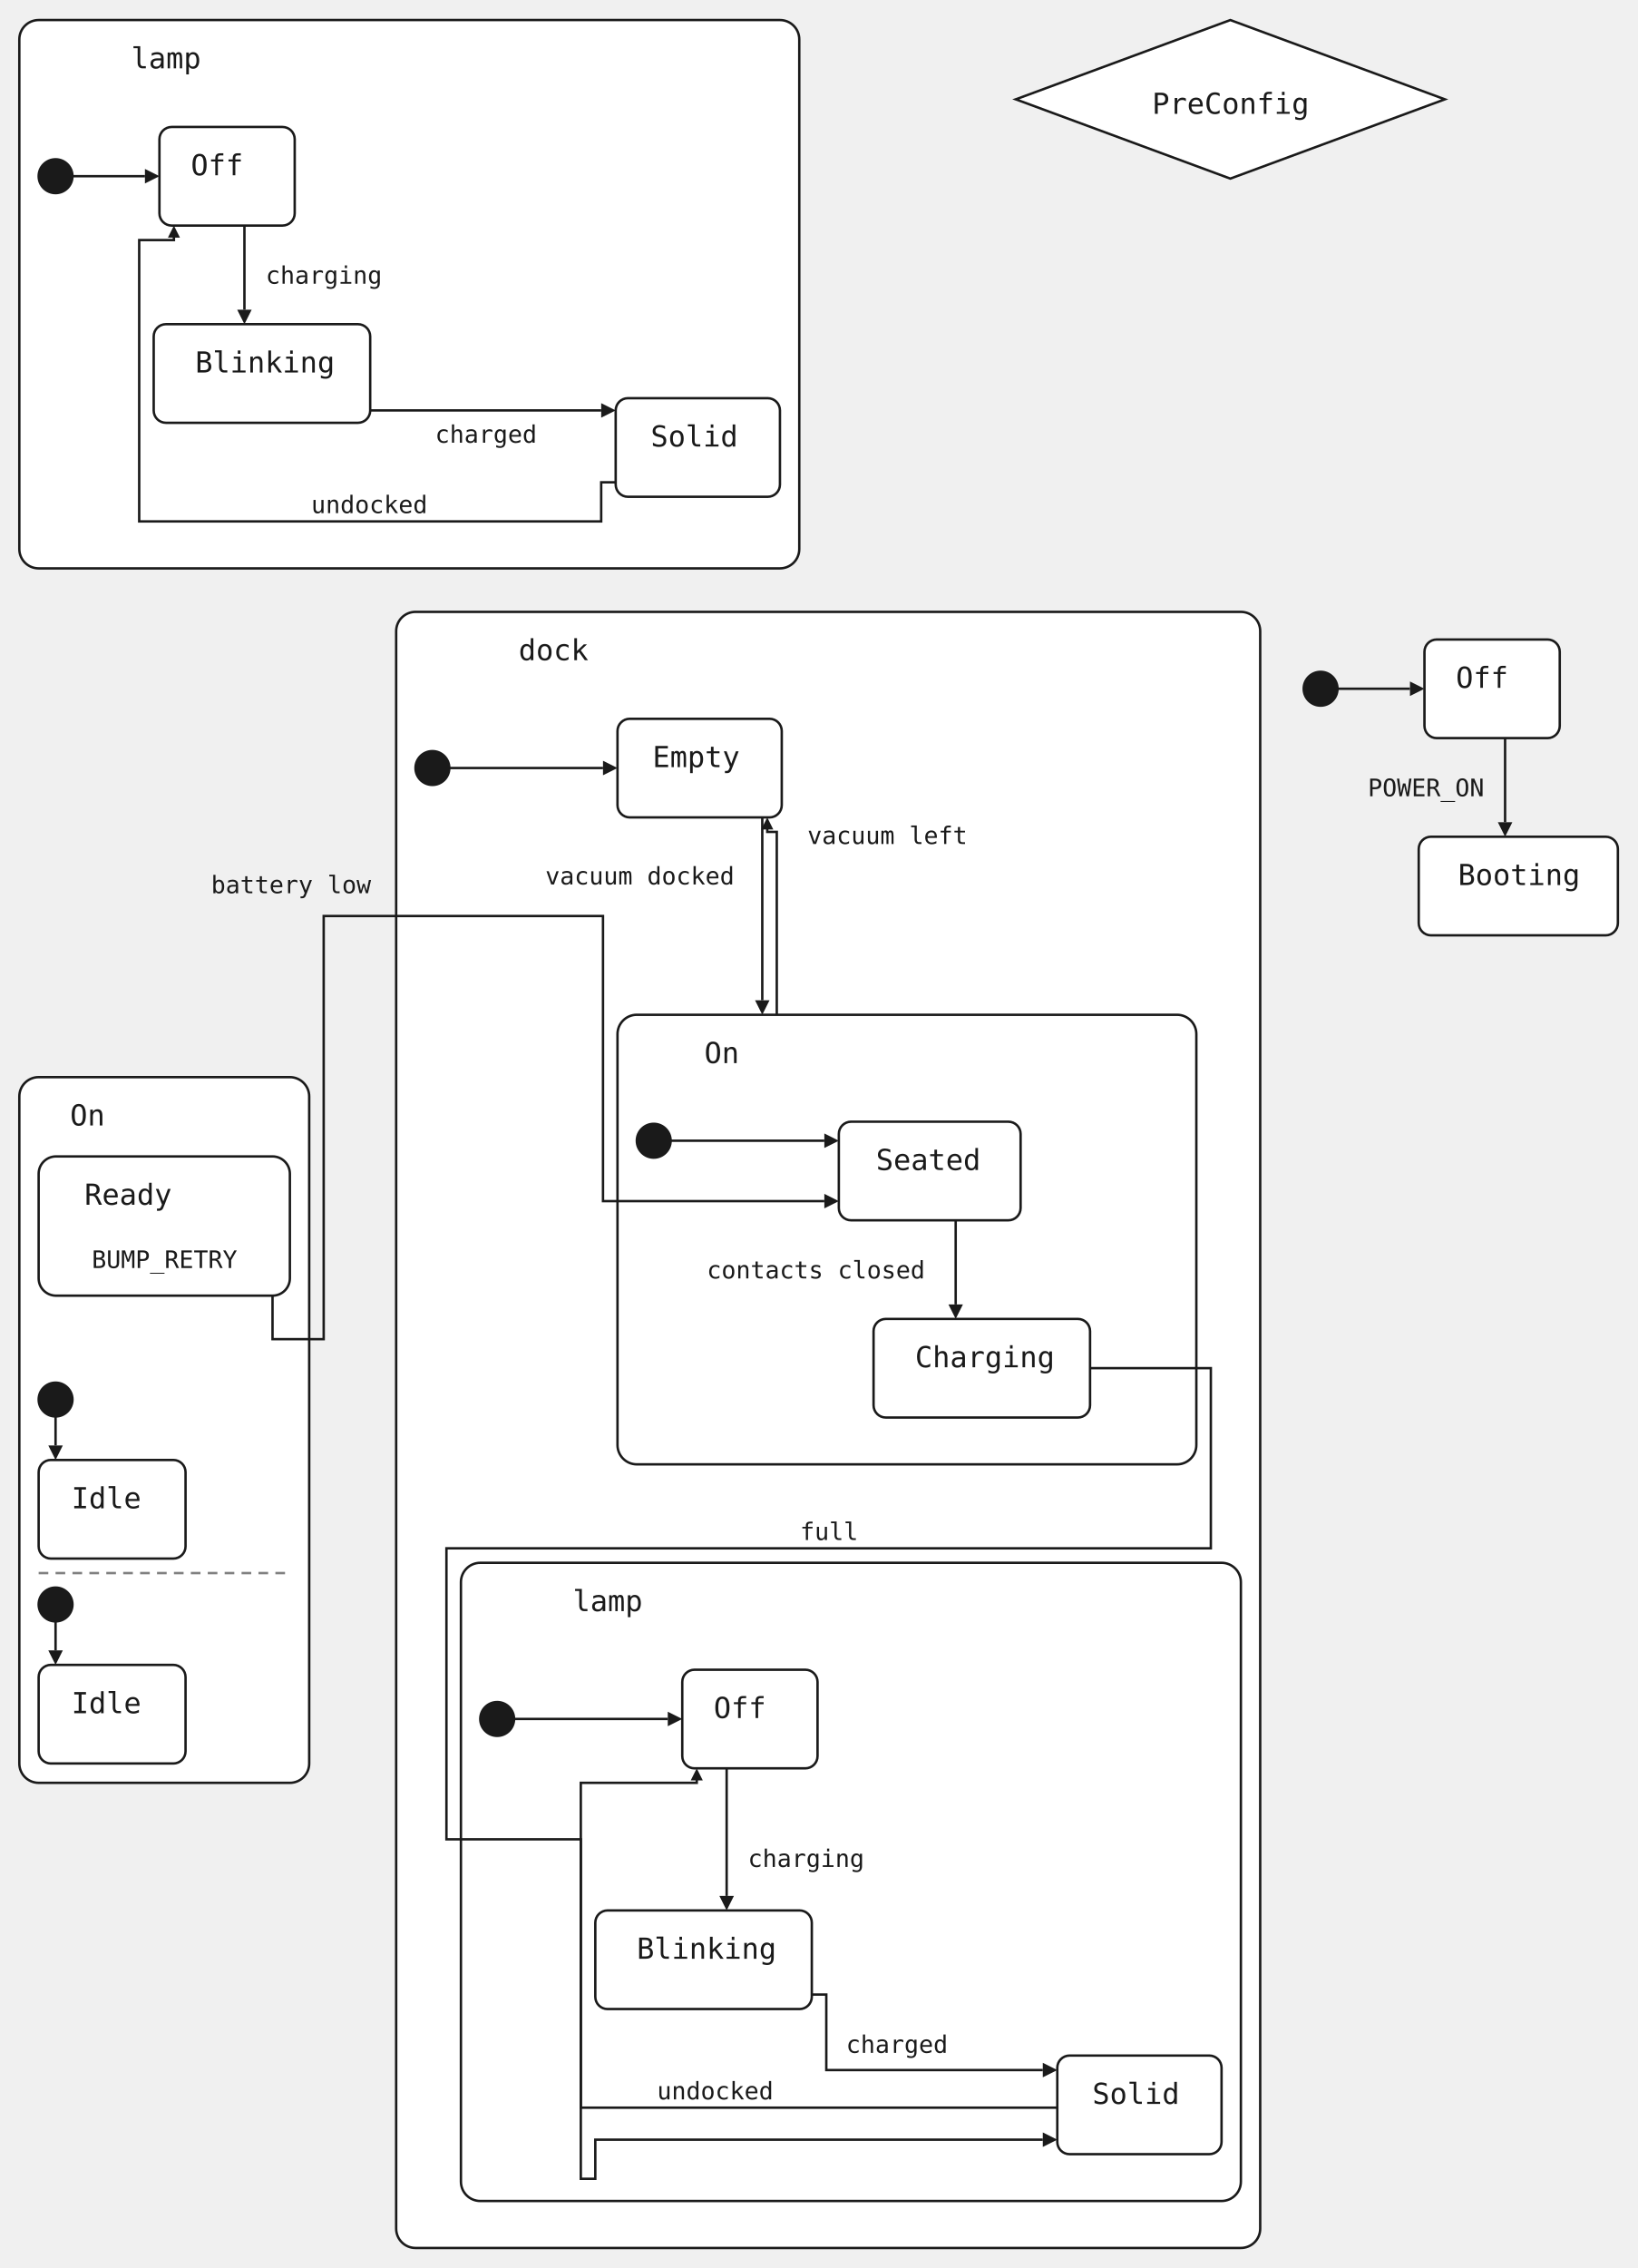
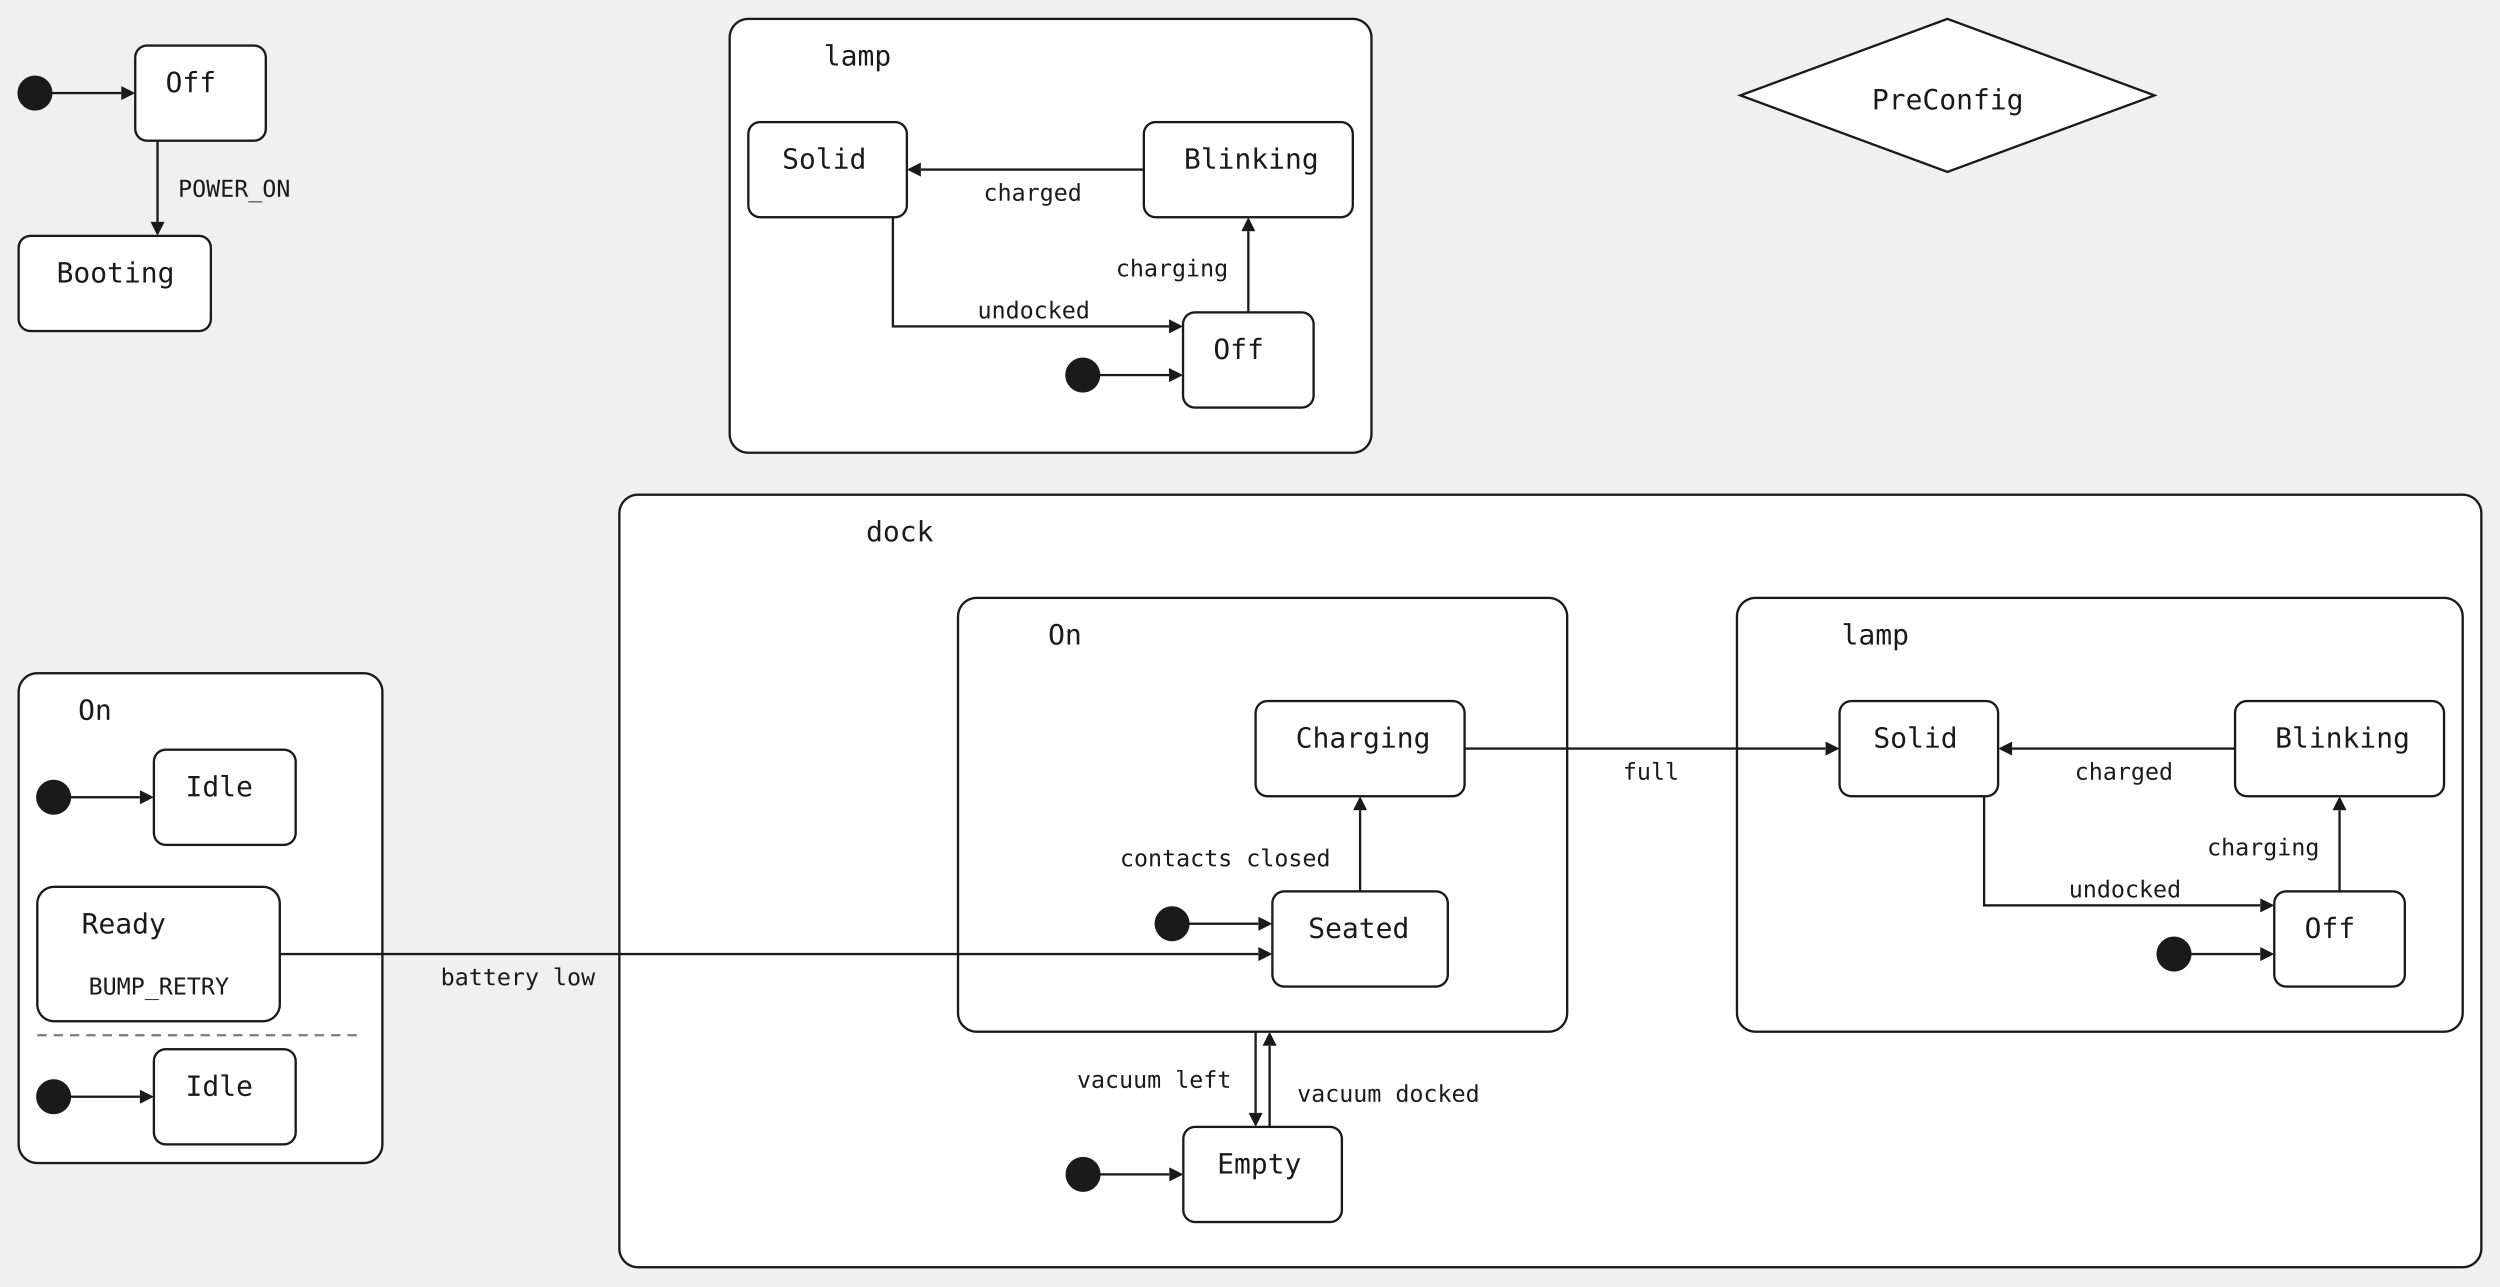
- <svg xmlns="http://www.w3.org/2000/svg" width="678" height="939" viewBox="-128 -128 10844 15009">
+ <svg xmlns="http://www.w3.org/2000/svg" width="1073" height="552" viewBox="-128 -128 17155 8822">
  <style>text { font-family: "JetBrains Mono", monospace; font-kerning: none; }</style>
-   <rect x="2496" y="3919" width="5723" height="10834" rx="128" fill="#ffffff" stroke="#1a1a1a" stroke-width="16" class="scav-state scav-id-0" />
-   <rect x="0" y="0" width="5166" height="3631" rx="128" fill="#ffffff" stroke="#1a1a1a" stroke-width="16" class="scav-state scav-id-1" />
-   <rect x="9307" y="4102" width="896" height="653" rx="81" fill="#ffffff" stroke="#1a1a1a" stroke-width="16" class="scav-state scav-id-2" />
-   <rect x="9269" y="5408" width="1319" height="653" rx="81" fill="#ffffff" stroke="#1a1a1a" stroke-width="16" class="scav-state scav-id-3" />
-   <rect x="0" y="7000" width="1920" height="4673" rx="128" fill="#ffffff" stroke="#1a1a1a" stroke-width="16" class="scav-state scav-id-5" />
-   <rect x="128" y="9535" width="973" height="653" rx="81" fill="#ffffff" stroke="#1a1a1a" stroke-width="16" class="scav-state scav-id-6" />
-   <rect x="128" y="7525" width="1664" height="922" rx="115" fill="#ffffff" stroke="#1a1a1a" stroke-width="16" class="scav-state scav-id-7" />
-   <rect x="128" y="10892" width="973" height="653" rx="81" fill="#ffffff" stroke="#1a1a1a" stroke-width="16" class="scav-state scav-id-8" />
-   <rect x="2925" y="10216" width="5166" height="4226" rx="128" fill="#ffffff" stroke="#1a1a1a" stroke-width="16" class="scav-state scav-id-9" />
-   <rect x="3962" y="4627" width="1088" height="653" rx="81" fill="#ffffff" stroke="#1a1a1a" stroke-width="16" class="scav-state scav-id-10" />
-   <rect x="3962" y="6587" width="3834" height="2977" rx="128" fill="#ffffff" stroke="#1a1a1a" stroke-width="16" class="scav-state scav-id-11" />
-   <rect x="5428" y="7295" width="1204" height="653" rx="81" fill="#ffffff" stroke="#1a1a1a" stroke-width="16" class="scav-state scav-id-12" />
-   <rect x="5658" y="8601" width="1434" height="653" rx="81" fill="#ffffff" stroke="#1a1a1a" stroke-width="16" class="scav-state scav-id-13" />
-   <rect x="928" y="708" width="896" height="653" rx="81" fill="#ffffff" stroke="#1a1a1a" stroke-width="16" class="scav-state scav-id-14" />
-   <rect x="890" y="2014" width="1434" height="653" rx="81" fill="#ffffff" stroke="#1a1a1a" stroke-width="16" class="scav-state scav-id-15" />
-   <rect x="3950" y="2504" width="1088" height="653" rx="81" fill="#ffffff" stroke="#1a1a1a" stroke-width="16" class="scav-state scav-id-16" />
-   <rect x="4391" y="10924" width="896" height="653" rx="81" fill="#ffffff" stroke="#1a1a1a" stroke-width="16" class="scav-state scav-id-17" />
-   <rect x="3815" y="12518" width="1434" height="653" rx="81" fill="#ffffff" stroke="#1a1a1a" stroke-width="16" class="scav-state scav-id-18" />
-   <rect x="6875" y="13479" width="1088" height="653" rx="81" fill="#ffffff" stroke="#1a1a1a" stroke-width="16" class="scav-state scav-id-19" />
-   <line x1="128" y1="10284" x2="1792" y2="10284" fill="none" stroke="#808080" stroke-width="16" stroke-dasharray="64,48" class="scav-sub scav-id-2" />
-   <polyline points="8731,4428 9211,4428" fill="none" stroke="#1a1a1a" stroke-width="16" class="scav-trans scav-id-0" />
-   <polyline points="9841,4755 9841,5312" fill="none" stroke="#1a1a1a" stroke-width="16" class="scav-trans scav-id-1" />
-   <polyline points="240,9247 240,9439" fill="none" stroke="#1a1a1a" stroke-width="16" class="scav-trans scav-id-2" />
-   <polyline points="1677,8447 1677,8735 1920,8735 2016,8735 2016,5933 2496,5933 3866,5933 3866,7821 3962,7821 5332,7821" fill="none" stroke="#1a1a1a" stroke-width="16" class="scav-trans scav-id-4" />
-   <polyline points="240,10604 240,10796" fill="none" stroke="#1a1a1a" stroke-width="16" class="scav-trans scav-id-5" />
-   <polyline points="4314,7421 5332,7421" fill="none" stroke="#1a1a1a" stroke-width="16" class="scav-trans scav-id-6" />
-   <polyline points="6202,7948 6202,8505" fill="none" stroke="#1a1a1a" stroke-width="16" class="scav-trans scav-id-7" />
-   <polyline points="7092,8927 7796,8927 7892,8927 7892,10120 2829,10120 2829,12047 2925,12047 3719,12047 3719,14295 3815,14295 3815,14036 6779,14036" fill="none" stroke="#1a1a1a" stroke-width="16" class="scav-trans scav-id-8" />
-   <polyline points="2848,4953 3866,4953" fill="none" stroke="#1a1a1a" stroke-width="16" class="scav-trans scav-id-9" />
-   <polyline points="4921,5280 4921,6491" fill="none" stroke="#1a1a1a" stroke-width="16" class="scav-trans scav-id-10" />
-   <polyline points="5017,6587 5017,5376 4954,5376 4954,5328" fill="none" stroke="#1a1a1a" stroke-width="16" class="scav-trans scav-id-11" />
-   <polyline points="352,1034 832,1034" fill="none" stroke="#1a1a1a" stroke-width="16" class="scav-trans scav-id-12" />
-   <polyline points="1491,1361 1491,1918" fill="none" stroke="#1a1a1a" stroke-width="16" class="scav-trans scav-id-13" />
-   <polyline points="2324,2585 3854,2585" fill="none" stroke="#1a1a1a" stroke-width="16" class="scav-trans scav-id-14" />
-   <polyline points="3950,3061 3854,3061 3854,3320 794,3320 794,1457 1024,1457 1024,1409" fill="none" stroke="#1a1a1a" stroke-width="16" class="scav-trans scav-id-15" />
-   <polyline points="3277,11250 4295,11250" fill="none" stroke="#1a1a1a" stroke-width="16" class="scav-trans scav-id-16" />
-   <polyline points="4685,11577 4685,12422" fill="none" stroke="#1a1a1a" stroke-width="16" class="scav-trans scav-id-17" />
-   <polyline points="5249,13075 5345,13075 5345,13575 6779,13575" fill="none" stroke="#1a1a1a" stroke-width="16" class="scav-trans scav-id-18" />
-   <polyline points="6875,13824 3719,13824 3719,11673 4487,11673 4487,11625" fill="none" stroke="#1a1a1a" stroke-width="16" class="scav-trans scav-id-19" />
-   <polygon points="9307,4428 9211,4476 9211,4380" fill="#1a1a1a" stroke="none" class="scav-trans scav-id-0" />
-   <polygon points="9841,5408 9793,5312 9889,5312" fill="#1a1a1a" stroke="none" class="scav-trans scav-id-1" />
-   <polygon points="240,9535 192,9439 288,9439" fill="#1a1a1a" stroke="none" class="scav-trans scav-id-2" />
-   <polygon points="5428,7821 5332,7869 5332,7773" fill="#1a1a1a" stroke="none" class="scav-trans scav-id-4" />
-   <polygon points="240,10892 192,10796 288,10796" fill="#1a1a1a" stroke="none" class="scav-trans scav-id-5" />
-   <polygon points="5428,7421 5332,7469 5332,7373" fill="#1a1a1a" stroke="none" class="scav-trans scav-id-6" />
-   <polygon points="6202,8601 6154,8505 6250,8505" fill="#1a1a1a" stroke="none" class="scav-trans scav-id-7" />
-   <polygon points="6875,14036 6779,14084 6779,13988" fill="#1a1a1a" stroke="none" class="scav-trans scav-id-8" />
-   <polygon points="3962,4953 3866,5001 3866,4905" fill="#1a1a1a" stroke="none" class="scav-trans scav-id-9" />
-   <polygon points="4921,6587 4873,6491 4969,6491" fill="#1a1a1a" stroke="none" class="scav-trans scav-id-10" />
-   <polygon points="4954,5280 4994,5360 4914,5360" fill="#1a1a1a" stroke="none" class="scav-trans scav-id-11" />
-   <polygon points="928,1034 832,1082 832,986" fill="#1a1a1a" stroke="none" class="scav-trans scav-id-12" />
-   <polygon points="1491,2014 1443,1918 1539,1918" fill="#1a1a1a" stroke="none" class="scav-trans scav-id-13" />
-   <polygon points="3950,2585 3854,2633 3854,2537" fill="#1a1a1a" stroke="none" class="scav-trans scav-id-14" />
-   <polygon points="1024,1361 1064,1441 984,1441" fill="#1a1a1a" stroke="none" class="scav-trans scav-id-15" />
-   <polygon points="4391,11250 4295,11298 4295,11202" fill="#1a1a1a" stroke="none" class="scav-trans scav-id-16" />
-   <polygon points="4685,12518 4637,12422 4733,12422" fill="#1a1a1a" stroke="none" class="scav-trans scav-id-17" />
-   <polygon points="6875,13575 6779,13623 6779,13527" fill="#1a1a1a" stroke="none" class="scav-trans scav-id-18" />
-   <polygon points="4487,11577 4527,11657 4447,11657" fill="#1a1a1a" stroke="none" class="scav-trans scav-id-19" />
-   <polygon points="8021,0 9442,525 8021,1050 6600,525" fill="#ffffff" stroke="#1a1a1a" stroke-width="16" class="scav-state scav-id-4" />
-   <text x="8932" y="5140" font-size="160" textLength="768" lengthAdjust="spacing" fill="#1a1a1a" class="scav-trans scav-id-1">POWER_ON</text>
-   <text x="480" y="8264" font-size="160" textLength="960" lengthAdjust="spacing" fill="#1a1a1a" class="scav-trans scav-id-3">BUMP_RETRY</text>
-   <text x="1270" y="5782" font-size="160" textLength="1056" lengthAdjust="spacing" fill="#1a1a1a" class="scav-trans scav-id-4">battery low</text>
-   <text x="4554" y="8333" font-size="160" textLength="1440" lengthAdjust="spacing" fill="#1a1a1a" class="scav-trans scav-id-7">contacts closed</text>
-   <text x="5171" y="10065" font-size="160" textLength="384" lengthAdjust="spacing" fill="#1a1a1a" class="scav-trans scav-id-8">full</text>
-   <text x="3484" y="5724" font-size="160" textLength="1248" lengthAdjust="spacing" fill="#1a1a1a" class="scav-trans scav-id-10">vacuum docked</text>
-   <text x="5220" y="5456" font-size="160" textLength="1056" lengthAdjust="spacing" fill="#1a1a1a" class="scav-trans scav-id-11">vacuum left</text>
-   <text x="1632" y="1746" font-size="160" textLength="768" lengthAdjust="spacing" fill="#1a1a1a" class="scav-trans scav-id-13">charging</text>
-   <text x="2754" y="2799" font-size="160" textLength="672" lengthAdjust="spacing" fill="#1a1a1a" class="scav-trans scav-id-14">charged</text>
-   <text x="1933" y="3265" font-size="160" textLength="768" lengthAdjust="spacing" fill="#1a1a1a" class="scav-trans scav-id-15">undocked</text>
-   <text x="4826" y="12230" font-size="160" textLength="768" lengthAdjust="spacing" fill="#1a1a1a" class="scav-trans scav-id-17">charging</text>
-   <text x="5476" y="13461" font-size="160" textLength="672" lengthAdjust="spacing" fill="#1a1a1a" class="scav-trans scav-id-18">charged</text>
-   <text x="4224" y="13769" font-size="160" textLength="768" lengthAdjust="spacing" fill="#1a1a1a" class="scav-trans scav-id-19">undocked</text>
-   <text x="3307" y="4239" font-size="192" textLength="461" lengthAdjust="spacing" fill="#1a1a1a" class="scav-state scav-id-0">dock</text>
-   <text x="741" y="320" font-size="192" textLength="461" lengthAdjust="spacing" fill="#1a1a1a" class="scav-state scav-id-1">lamp</text>
-   <text x="9515" y="4422" font-size="192" textLength="346" lengthAdjust="spacing" fill="#1a1a1a" class="scav-state scav-id-2">Off</text>
-   <text x="9529" y="5728" font-size="192" textLength="807" lengthAdjust="spacing" fill="#1a1a1a" class="scav-state scav-id-3">Booting</text>
-   <text x="7503" y="621" font-size="192" textLength="1037" lengthAdjust="spacing" fill="#1a1a1a" class="scav-state scav-id-4">PreConfig</text>
-   <text x="336" y="7320" font-size="192" textLength="231" lengthAdjust="spacing" fill="#1a1a1a" class="scav-state scav-id-5">On</text>
-   <text x="345" y="9855" font-size="192" textLength="461" lengthAdjust="spacing" fill="#1a1a1a" class="scav-state scav-id-6">Idle</text>
-   <text x="432" y="7845" font-size="192" textLength="576" lengthAdjust="spacing" fill="#1a1a1a" class="scav-state scav-id-7">Ready</text>
-   <text x="345" y="11212" font-size="192" textLength="461" lengthAdjust="spacing" fill="#1a1a1a" class="scav-state scav-id-8">Idle</text>
-   <text x="3666" y="10536" font-size="192" textLength="461" lengthAdjust="spacing" fill="#1a1a1a" class="scav-state scav-id-9">lamp</text>
-   <text x="4194" y="4947" font-size="192" textLength="576" lengthAdjust="spacing" fill="#1a1a1a" class="scav-state scav-id-10">Empty</text>
-   <text x="4537" y="6907" font-size="192" textLength="231" lengthAdjust="spacing" fill="#1a1a1a" class="scav-state scav-id-11">On</text>
-   <text x="5674" y="7615" font-size="192" textLength="692" lengthAdjust="spacing" fill="#1a1a1a" class="scav-state scav-id-12">Seated</text>
-   <text x="5933" y="8921" font-size="192" textLength="922" lengthAdjust="spacing" fill="#1a1a1a" class="scav-state scav-id-13">Charging</text>
-   <text x="1136" y="1028" font-size="192" textLength="346" lengthAdjust="spacing" fill="#1a1a1a" class="scav-state scav-id-14">Off</text>
-   <text x="1165" y="2334" font-size="192" textLength="922" lengthAdjust="spacing" fill="#1a1a1a" class="scav-state scav-id-15">Blinking</text>
-   <text x="4182" y="2824" font-size="192" textLength="576" lengthAdjust="spacing" fill="#1a1a1a" class="scav-state scav-id-16">Solid</text>
-   <text x="4599" y="11244" font-size="192" textLength="346" lengthAdjust="spacing" fill="#1a1a1a" class="scav-state scav-id-17">Off</text>
-   <text x="4090" y="12838" font-size="192" textLength="922" lengthAdjust="spacing" fill="#1a1a1a" class="scav-state scav-id-18">Blinking</text>
-   <text x="7107" y="13799" font-size="192" textLength="576" lengthAdjust="spacing" fill="#1a1a1a" class="scav-state scav-id-19">Solid</text>
-   <circle cx="8619" cy="4428" r="112" fill="#1a1a1a" stroke="#1a1a1a" stroke-width="16" class="scav-state scav-id-20" />
-   <circle cx="240" cy="9135" r="112" fill="#1a1a1a" stroke="#1a1a1a" stroke-width="16" class="scav-state scav-id-21" />
-   <circle cx="240" cy="10492" r="112" fill="#1a1a1a" stroke="#1a1a1a" stroke-width="16" class="scav-state scav-id-22" />
-   <circle cx="4202" cy="7421" r="112" fill="#1a1a1a" stroke="#1a1a1a" stroke-width="16" class="scav-state scav-id-23" />
-   <circle cx="2736" cy="4953" r="112" fill="#1a1a1a" stroke="#1a1a1a" stroke-width="16" class="scav-state scav-id-24" />
-   <circle cx="240" cy="1034" r="112" fill="#1a1a1a" stroke="#1a1a1a" stroke-width="16" class="scav-state scav-id-25" />
-   <circle cx="3165" cy="11250" r="112" fill="#1a1a1a" stroke="#1a1a1a" stroke-width="16" class="scav-state scav-id-26" />
+   <rect x="4122" y="3265" width="12777" height="5301" rx="128" fill="#ffffff" stroke="#1a1a1a" stroke-width="16" class="scav-state scav-id-0" />
+   <rect x="4879" y="0" width="4404" height="2977" rx="128" fill="#ffffff" stroke="#1a1a1a" stroke-width="16" class="scav-state scav-id-1" />
+   <rect x="800" y="183" width="896" height="653" rx="81" fill="#ffffff" stroke="#1a1a1a" stroke-width="16" class="scav-state scav-id-2" />
+   <rect x="0" y="1489" width="1319" height="653" rx="81" fill="#ffffff" stroke="#1a1a1a" stroke-width="16" class="scav-state scav-id-3" />
+   <rect x="0" y="4490" width="2496" height="3361" rx="128" fill="#ffffff" stroke="#1a1a1a" stroke-width="16" class="scav-state scav-id-5" />
+   <rect x="928" y="5015" width="973" height="653" rx="81" fill="#ffffff" stroke="#1a1a1a" stroke-width="16" class="scav-state scav-id-6" />
+   <rect x="128" y="5956" width="1664" height="922" rx="115" fill="#ffffff" stroke="#1a1a1a" stroke-width="16" class="scav-state scav-id-7" />
+   <rect x="928" y="7070" width="973" height="653" rx="81" fill="#ffffff" stroke="#1a1a1a" stroke-width="16" class="scav-state scav-id-8" />
+   <rect x="11791" y="3973" width="4980" height="2977" rx="128" fill="#ffffff" stroke="#1a1a1a" stroke-width="16" class="scav-state scav-id-9" />
+   <rect x="7992" y="7603" width="1088" height="653" rx="81" fill="#ffffff" stroke="#1a1a1a" stroke-width="16" class="scav-state scav-id-10" />
+   <rect x="6446" y="3973" width="4180" height="2977" rx="128" fill="#ffffff" stroke="#1a1a1a" stroke-width="16" class="scav-state scav-id-11" />
+   <rect x="8603" y="5987" width="1204" height="653" rx="81" fill="#ffffff" stroke="#1a1a1a" stroke-width="16" class="scav-state scav-id-12" />
+   <rect x="8488" y="4681" width="1434" height="653" rx="81" fill="#ffffff" stroke="#1a1a1a" stroke-width="16" class="scav-state scav-id-13" />
+   <rect x="7990" y="2014" width="896" height="653" rx="81" fill="#ffffff" stroke="#1a1a1a" stroke-width="16" class="scav-state scav-id-14" />
+   <rect x="7721" y="708" width="1434" height="653" rx="81" fill="#ffffff" stroke="#1a1a1a" stroke-width="16" class="scav-state scav-id-15" />
+   <rect x="5007" y="708" width="1088" height="653" rx="81" fill="#ffffff" stroke="#1a1a1a" stroke-width="16" class="scav-state scav-id-16" />
+   <rect x="15478" y="5987" width="896" height="653" rx="81" fill="#ffffff" stroke="#1a1a1a" stroke-width="16" class="scav-state scav-id-17" />
+   <rect x="15209" y="4681" width="1434" height="653" rx="81" fill="#ffffff" stroke="#1a1a1a" stroke-width="16" class="scav-state scav-id-18" />
+   <rect x="12495" y="4681" width="1088" height="653" rx="81" fill="#ffffff" stroke="#1a1a1a" stroke-width="16" class="scav-state scav-id-19" />
+   <line x1="128" y1="6974" x2="2368" y2="6974" fill="none" stroke="#808080" stroke-width="16" stroke-dasharray="64,48" class="scav-sub scav-id-2" />
+   <polyline points="224,509 704,509" fill="none" stroke="#1a1a1a" stroke-width="16" class="scav-trans scav-id-0" />
+   <polyline points="953,836 953,1393" fill="none" stroke="#1a1a1a" stroke-width="16" class="scav-trans scav-id-1" />
+   <polyline points="352,5341 832,5341" fill="none" stroke="#1a1a1a" stroke-width="16" class="scav-trans scav-id-2" />
+   <polyline points="1792,6417 2496,6417 4122,6417 6446,6417 8507,6417" fill="none" stroke="#1a1a1a" stroke-width="16" class="scav-trans scav-id-4" />
+   <polyline points="352,7396 832,7396" fill="none" stroke="#1a1a1a" stroke-width="16" class="scav-trans scav-id-5" />
+   <polyline points="8027,6209 8507,6209" fill="none" stroke="#1a1a1a" stroke-width="16" class="scav-trans scav-id-6" />
+   <polyline points="9205,5987 9205,5430" fill="none" stroke="#1a1a1a" stroke-width="16" class="scav-trans scav-id-7" />
+   <polyline points="9922,5007 10626,5007 11791,5007 12399,5007" fill="none" stroke="#1a1a1a" stroke-width="16" class="scav-trans scav-id-8" />
+   <polyline points="7416,7929 7896,7929" fill="none" stroke="#1a1a1a" stroke-width="16" class="scav-trans scav-id-9" />
+   <polyline points="8584,7603 8584,7046" fill="none" stroke="#1a1a1a" stroke-width="16" class="scav-trans scav-id-10" />
+   <polyline points="8488,6950 8488,7507" fill="none" stroke="#1a1a1a" stroke-width="16" class="scav-trans scav-id-11" />
+   <polyline points="7414,2444 7894,2444" fill="none" stroke="#1a1a1a" stroke-width="16" class="scav-trans scav-id-12" />
+   <polyline points="8438,2014 8438,1457" fill="none" stroke="#1a1a1a" stroke-width="16" class="scav-trans scav-id-13" />
+   <polyline points="7721,1034 6191,1034" fill="none" stroke="#1a1a1a" stroke-width="16" class="scav-trans scav-id-14" />
+   <polyline points="5999,1361 5999,2110 7894,2110" fill="none" stroke="#1a1a1a" stroke-width="16" class="scav-trans scav-id-15" />
+   <polyline points="14902,6417 15382,6417" fill="none" stroke="#1a1a1a" stroke-width="16" class="scav-trans scav-id-16" />
+   <polyline points="15926,5987 15926,5430" fill="none" stroke="#1a1a1a" stroke-width="16" class="scav-trans scav-id-17" />
+   <polyline points="15209,5007 13679,5007" fill="none" stroke="#1a1a1a" stroke-width="16" class="scav-trans scav-id-18" />
+   <polyline points="13487,5334 13487,6083 15382,6083" fill="none" stroke="#1a1a1a" stroke-width="16" class="scav-trans scav-id-19" />
+   <polygon points="800,509 704,557 704,461" fill="#1a1a1a" stroke="none" class="scav-trans scav-id-0" />
+   <polygon points="953,1489 905,1393 1001,1393" fill="#1a1a1a" stroke="none" class="scav-trans scav-id-1" />
+   <polygon points="928,5341 832,5389 832,5293" fill="#1a1a1a" stroke="none" class="scav-trans scav-id-2" />
+   <polygon points="8603,6417 8507,6465 8507,6369" fill="#1a1a1a" stroke="none" class="scav-trans scav-id-4" />
+   <polygon points="928,7396 832,7444 832,7348" fill="#1a1a1a" stroke="none" class="scav-trans scav-id-5" />
+   <polygon points="8603,6209 8507,6257 8507,6161" fill="#1a1a1a" stroke="none" class="scav-trans scav-id-6" />
+   <polygon points="9205,5334 9253,5430 9157,5430" fill="#1a1a1a" stroke="none" class="scav-trans scav-id-7" />
+   <polygon points="12495,5007 12399,5055 12399,4959" fill="#1a1a1a" stroke="none" class="scav-trans scav-id-8" />
+   <polygon points="7992,7929 7896,7977 7896,7881" fill="#1a1a1a" stroke="none" class="scav-trans scav-id-9" />
+   <polygon points="8584,6950 8632,7046 8536,7046" fill="#1a1a1a" stroke="none" class="scav-trans scav-id-10" />
+   <polygon points="8488,7603 8440,7507 8536,7507" fill="#1a1a1a" stroke="none" class="scav-trans scav-id-11" />
+   <polygon points="7990,2444 7894,2492 7894,2396" fill="#1a1a1a" stroke="none" class="scav-trans scav-id-12" />
+   <polygon points="8438,1361 8486,1457 8390,1457" fill="#1a1a1a" stroke="none" class="scav-trans scav-id-13" />
+   <polygon points="6095,1034 6191,986 6191,1082" fill="#1a1a1a" stroke="none" class="scav-trans scav-id-14" />
+   <polygon points="7990,2110 7894,2158 7894,2062" fill="#1a1a1a" stroke="none" class="scav-trans scav-id-15" />
+   <polygon points="15478,6417 15382,6465 15382,6369" fill="#1a1a1a" stroke="none" class="scav-trans scav-id-16" />
+   <polygon points="15926,5334 15974,5430 15878,5430" fill="#1a1a1a" stroke="none" class="scav-trans scav-id-17" />
+   <polygon points="13583,5007 13679,4959 13679,5055" fill="#1a1a1a" stroke="none" class="scav-trans scav-id-18" />
+   <polygon points="15478,6083 15382,6131 15382,6035" fill="#1a1a1a" stroke="none" class="scav-trans scav-id-19" />
+   <polygon points="13235,0 14656,525 13235,1050 11814,525" fill="#ffffff" stroke="#1a1a1a" stroke-width="16" class="scav-state scav-id-4" />
+   <text x="1094" y="1221" font-size="160" textLength="768" lengthAdjust="spacing" fill="#1a1a1a" class="scav-trans scav-id-1">POWER_ON</text>
+   <text x="480" y="6695" font-size="160" textLength="960" lengthAdjust="spacing" fill="#1a1a1a" class="scav-trans scav-id-3">BUMP_RETRY</text>
+   <text x="2896" y="6631" font-size="160" textLength="1056" lengthAdjust="spacing" fill="#1a1a1a" class="scav-trans scav-id-4">battery low</text>
+   <text x="7557" y="5815" font-size="160" textLength="1440" lengthAdjust="spacing" fill="#1a1a1a" class="scav-trans scav-id-7">contacts closed</text>
+   <text x="11008" y="5221" font-size="160" textLength="384" lengthAdjust="spacing" fill="#1a1a1a" class="scav-trans scav-id-8">full</text>
+   <text x="8773" y="7431" font-size="160" textLength="1248" lengthAdjust="spacing" fill="#1a1a1a" class="scav-trans scav-id-10">vacuum docked</text>
+   <text x="7262" y="7335" font-size="160" textLength="1056" lengthAdjust="spacing" fill="#1a1a1a" class="scav-trans scav-id-11">vacuum left</text>
+   <text x="7529" y="1767" font-size="160" textLength="768" lengthAdjust="spacing" fill="#1a1a1a" class="scav-trans scav-id-13">charging</text>
+   <text x="6621" y="1248" font-size="160" textLength="672" lengthAdjust="spacing" fill="#1a1a1a" class="scav-trans scav-id-14">charged</text>
+   <text x="6580" y="2055" font-size="160" textLength="768" lengthAdjust="spacing" fill="#1a1a1a" class="scav-trans scav-id-15">undocked</text>
+   <text x="15017" y="5740" font-size="160" textLength="768" lengthAdjust="spacing" fill="#1a1a1a" class="scav-trans scav-id-17">charging</text>
+   <text x="14109" y="5221" font-size="160" textLength="672" lengthAdjust="spacing" fill="#1a1a1a" class="scav-trans scav-id-18">charged</text>
+   <text x="14068" y="6028" font-size="160" textLength="768" lengthAdjust="spacing" fill="#1a1a1a" class="scav-trans scav-id-19">undocked</text>
+   <text x="5815" y="3585" font-size="192" textLength="461" lengthAdjust="spacing" fill="#1a1a1a" class="scav-state scav-id-0">dock</text>
+   <text x="5525" y="320" font-size="192" textLength="461" lengthAdjust="spacing" fill="#1a1a1a" class="scav-state scav-id-1">lamp</text>
+   <text x="1008" y="503" font-size="192" textLength="346" lengthAdjust="spacing" fill="#1a1a1a" class="scav-state scav-id-2">Off</text>
+   <text x="260" y="1809" font-size="192" textLength="807" lengthAdjust="spacing" fill="#1a1a1a" class="scav-state scav-id-3">Booting</text>
+   <text x="12717" y="621" font-size="192" textLength="1037" lengthAdjust="spacing" fill="#1a1a1a" class="scav-state scav-id-4">PreConfig</text>
+   <text x="408" y="4810" font-size="192" textLength="231" lengthAdjust="spacing" fill="#1a1a1a" class="scav-state scav-id-5">On</text>
+   <text x="1145" y="5335" font-size="192" textLength="461" lengthAdjust="spacing" fill="#1a1a1a" class="scav-state scav-id-6">Idle</text>
+   <text x="432" y="6276" font-size="192" textLength="576" lengthAdjust="spacing" fill="#1a1a1a" class="scav-state scav-id-7">Ready</text>
+   <text x="1145" y="7390" font-size="192" textLength="461" lengthAdjust="spacing" fill="#1a1a1a" class="scav-state scav-id-8">Idle</text>
+   <text x="12509" y="4293" font-size="192" textLength="461" lengthAdjust="spacing" fill="#1a1a1a" class="scav-state scav-id-9">lamp</text>
+   <text x="8224" y="7923" font-size="192" textLength="576" lengthAdjust="spacing" fill="#1a1a1a" class="scav-state scav-id-10">Empty</text>
+   <text x="7064" y="4293" font-size="192" textLength="231" lengthAdjust="spacing" fill="#1a1a1a" class="scav-state scav-id-11">On</text>
+   <text x="8849" y="6307" font-size="192" textLength="692" lengthAdjust="spacing" fill="#1a1a1a" class="scav-state scav-id-12">Seated</text>
+   <text x="8763" y="5001" font-size="192" textLength="922" lengthAdjust="spacing" fill="#1a1a1a" class="scav-state scav-id-13">Charging</text>
+   <text x="8198" y="2334" font-size="192" textLength="346" lengthAdjust="spacing" fill="#1a1a1a" class="scav-state scav-id-14">Off</text>
+   <text x="7996" y="1028" font-size="192" textLength="922" lengthAdjust="spacing" fill="#1a1a1a" class="scav-state scav-id-15">Blinking</text>
+   <text x="5239" y="1028" font-size="192" textLength="576" lengthAdjust="spacing" fill="#1a1a1a" class="scav-state scav-id-16">Solid</text>
+   <text x="15686" y="6307" font-size="192" textLength="346" lengthAdjust="spacing" fill="#1a1a1a" class="scav-state scav-id-17">Off</text>
+   <text x="15484" y="5001" font-size="192" textLength="922" lengthAdjust="spacing" fill="#1a1a1a" class="scav-state scav-id-18">Blinking</text>
+   <text x="12727" y="5001" font-size="192" textLength="576" lengthAdjust="spacing" fill="#1a1a1a" class="scav-state scav-id-19">Solid</text>
+   <circle cx="112" cy="509" r="112" fill="#1a1a1a" stroke="#1a1a1a" stroke-width="16" class="scav-state scav-id-20" />
+   <circle cx="240" cy="5341" r="112" fill="#1a1a1a" stroke="#1a1a1a" stroke-width="16" class="scav-state scav-id-21" />
+   <circle cx="240" cy="7396" r="112" fill="#1a1a1a" stroke="#1a1a1a" stroke-width="16" class="scav-state scav-id-22" />
+   <circle cx="7915" cy="6209" r="112" fill="#1a1a1a" stroke="#1a1a1a" stroke-width="16" class="scav-state scav-id-23" />
+   <circle cx="7304" cy="7929" r="112" fill="#1a1a1a" stroke="#1a1a1a" stroke-width="16" class="scav-state scav-id-24" />
+   <circle cx="7302" cy="2444" r="112" fill="#1a1a1a" stroke="#1a1a1a" stroke-width="16" class="scav-state scav-id-25" />
+   <circle cx="14790" cy="6417" r="112" fill="#1a1a1a" stroke="#1a1a1a" stroke-width="16" class="scav-state scav-id-26" />
</svg>
